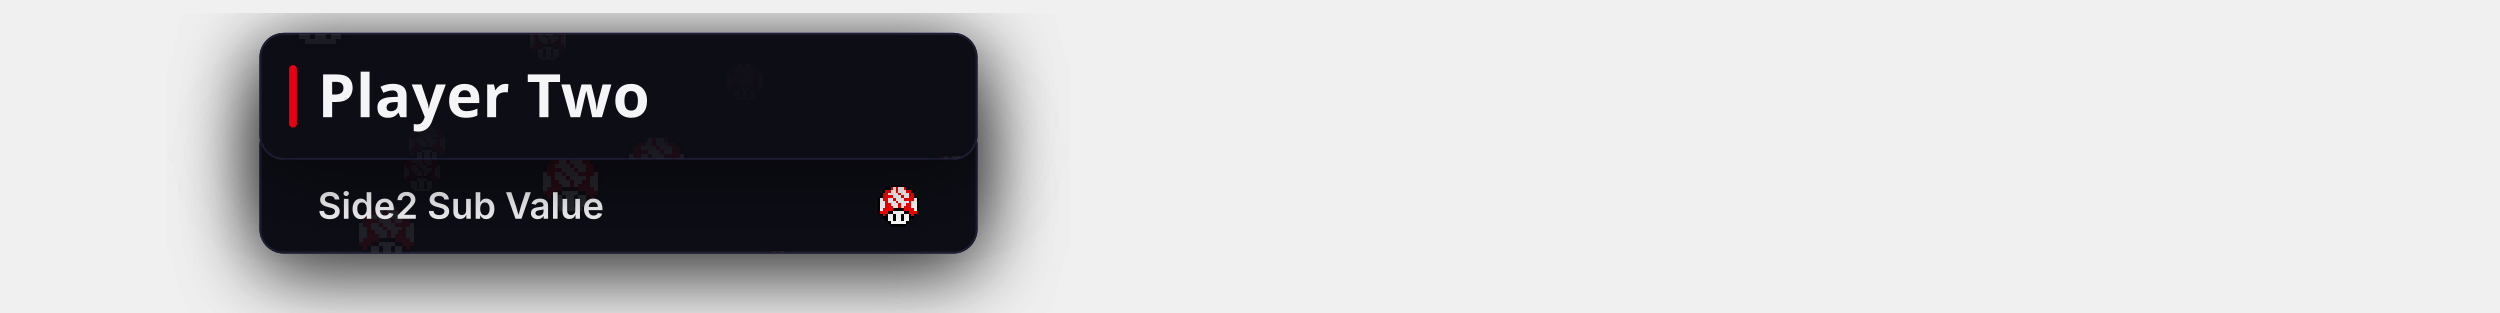
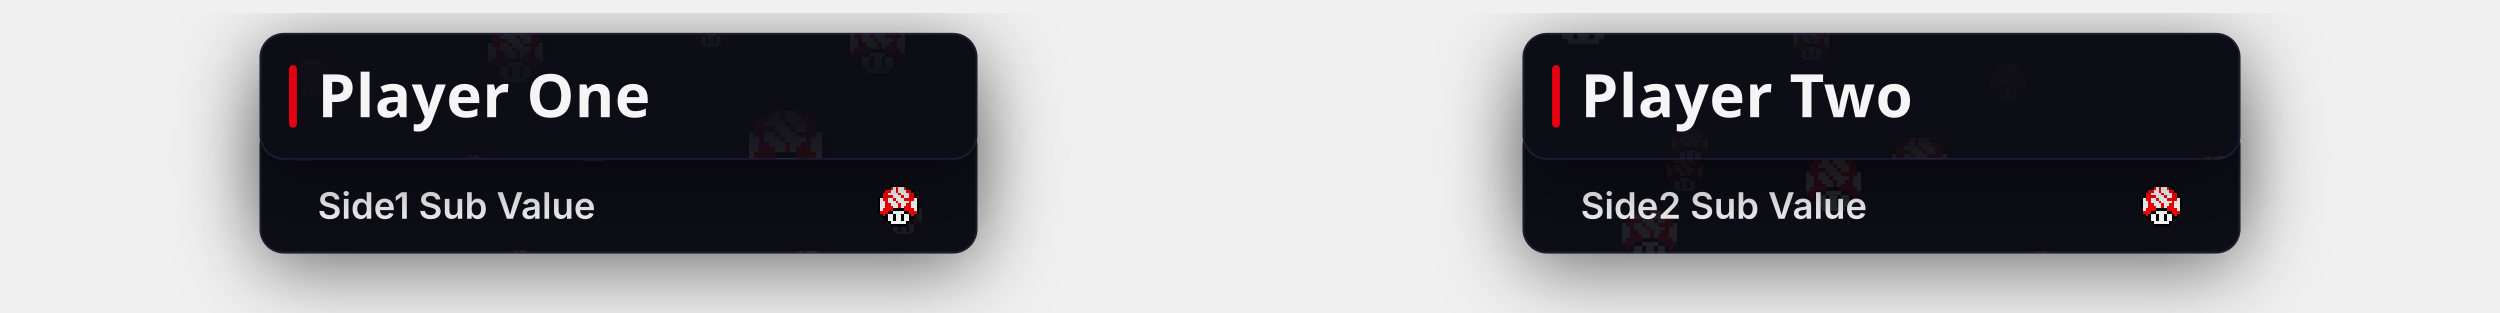
<svg xmlns="http://www.w3.org/2000/svg" viewBox="0 0 1920 240" preserveAspectRatio="xMidYMax meet">
  <defs>
    <symbol id="rio-mark" viewBox="0 0 16 16" shape-rendering="crispEdges">
      <rect x="5" y="0" width="6" height="1" fill="#000000" />
      <rect x="3" y="1" width="2" height="1" fill="#000000" />
      <rect x="5" y="1" width="1" height="1" fill="#ff0000" />
      <rect x="6" y="1" width="1" height="1" fill="#ffffff" />
      <rect x="7" y="1" width="1" height="1" fill="#ff0000" />
      <rect x="8" y="1" width="2" height="1" fill="#ffffff" />
      <rect x="10" y="1" width="1" height="1" fill="#ff0000" />
      <rect x="11" y="1" width="2" height="1" fill="#000000" />
      <rect x="2" y="2" width="1" height="1" fill="#000000" />
      <rect x="3" y="2" width="2" height="1" fill="#ff0000" />
      <rect x="5" y="2" width="2" height="1" fill="#ffffff" />
      <rect x="7" y="2" width="1" height="1" fill="#ff0000" />
      <rect x="8" y="2" width="3" height="1" fill="#ffffff" />
      <rect x="11" y="2" width="2" height="1" fill="#ff0000" />
      <rect x="13" y="2" width="1" height="1" fill="#000000" />
      <rect x="1" y="3" width="1" height="1" fill="#000000" />
      <rect x="2" y="3" width="2" height="1" fill="#ff0000" />
      <rect x="4" y="3" width="4" height="1" fill="#ffffff" />
      <rect x="8" y="3" width="1" height="1" fill="#ff0000" />
      <rect x="9" y="3" width="3" height="1" fill="#ffffff" />
      <rect x="12" y="3" width="2" height="1" fill="#ff0000" />
      <rect x="14" y="3" width="1" height="1" fill="#000000" />
      <rect x="1" y="4" width="1" height="1" fill="#000000" />
      <rect x="2" y="4" width="4" height="1" fill="#ff0000" />
      <rect x="6" y="4" width="3" height="1" fill="#ffffff" />
      <rect x="9" y="4" width="1" height="1" fill="#ff0000" />
      <rect x="10" y="4" width="2" height="1" fill="#ffffff" />
      <rect x="12" y="4" width="2" height="1" fill="#ff0000" />
      <rect x="14" y="4" width="1" height="1" fill="#000000" />
      <rect x="0" y="5" width="1" height="1" fill="#000000" />
      <rect x="1" y="5" width="1" height="1" fill="#ffffff" />
      <rect x="2" y="5" width="2" height="1" fill="#ff0000" />
      <rect x="4" y="5" width="2" height="1" fill="#ffffff" />
      <rect x="6" y="5" width="1" height="1" fill="#ff0000" />
      <rect x="7" y="5" width="3" height="1" fill="#ffffff" />
      <rect x="10" y="5" width="4" height="1" fill="#ff0000" />
      <rect x="14" y="5" width="1" height="1" fill="#ffffff" />
      <rect x="15" y="5" width="1" height="1" fill="#000000" />
      <rect x="0" y="6" width="1" height="1" fill="#000000" />
      <rect x="1" y="6" width="2" height="1" fill="#ffffff" />
      <rect x="3" y="6" width="1" height="1" fill="#ff0000" />
      <rect x="4" y="6" width="3" height="1" fill="#ffffff" />
      <rect x="7" y="6" width="1" height="1" fill="#ff0000" />
      <rect x="8" y="6" width="4" height="1" fill="#ffffff" />
      <rect x="12" y="6" width="1" height="1" fill="#ff0000" />
      <rect x="13" y="6" width="2" height="1" fill="#ffffff" />
      <rect x="15" y="6" width="1" height="1" fill="#000000" />
      <rect x="0" y="7" width="1" height="1" fill="#000000" />
      <rect x="1" y="7" width="2" height="1" fill="#ffffff" />
      <rect x="3" y="7" width="2" height="1" fill="#ff0000" />
      <rect x="5" y="7" width="3" height="1" fill="#ffffff" />
      <rect x="8" y="7" width="1" height="1" fill="#ff0000" />
      <rect x="9" y="7" width="2" height="1" fill="#ffffff" />
      <rect x="11" y="7" width="2" height="1" fill="#ff0000" />
      <rect x="13" y="7" width="2" height="1" fill="#ffffff" />
      <rect x="15" y="7" width="1" height="1" fill="#000000" />
      <rect x="0" y="8" width="1" height="1" fill="#000000" />
      <rect x="1" y="8" width="2" height="1" fill="#ffffff" />
      <rect x="3" y="8" width="3" height="1" fill="#ff0000" />
      <rect x="6" y="8" width="2" height="1" fill="#ffffff" />
      <rect x="8" y="8" width="1" height="1" fill="#ff0000" />
      <rect x="9" y="8" width="1" height="1" fill="#ffffff" />
      <rect x="10" y="8" width="3" height="1" fill="#ff0000" />
      <rect x="13" y="8" width="2" height="1" fill="#ffffff" />
      <rect x="15" y="8" width="1" height="1" fill="#000000" />
      <rect x="0" y="9" width="1" height="1" fill="#000000" />
      <rect x="1" y="9" width="1" height="1" fill="#ffffff" />
      <rect x="2" y="9" width="4" height="1" fill="#ff0000" />
      <rect x="6" y="9" width="4" height="1" fill="#000000" />
      <rect x="10" y="9" width="4" height="1" fill="#ff0000" />
      <rect x="14" y="9" width="1" height="1" fill="#ffffff" />
      <rect x="15" y="9" width="1" height="1" fill="#000000" />
      <rect x="0" y="10" width="1" height="1" fill="#000000" />
      <rect x="1" y="10" width="3" height="1" fill="#ff0000" />
      <rect x="4" y="10" width="2" height="1" fill="#000000" />
      <rect x="6" y="10" width="4" height="1" fill="#ffffff" />
      <rect x="10" y="10" width="2" height="1" fill="#000000" />
      <rect x="12" y="10" width="3" height="1" fill="#ff0000" />
      <rect x="15" y="10" width="1" height="1" fill="#000000" />
      <rect x="1" y="11" width="1" height="1" fill="#000000" />
      <rect x="2" y="11" width="1" height="1" fill="#ff0000" />
      <rect x="3" y="11" width="1" height="1" fill="#000000" />
      <rect x="4" y="11" width="2" height="1" fill="#ffffff" />
      <rect x="6" y="11" width="1" height="1" fill="#000000" />
      <rect x="7" y="11" width="2" height="1" fill="#ffffff" />
      <rect x="9" y="11" width="1" height="1" fill="#000000" />
      <rect x="10" y="11" width="2" height="1" fill="#ffffff" />
      <rect x="12" y="11" width="1" height="1" fill="#000000" />
      <rect x="13" y="11" width="1" height="1" fill="#ff0000" />
      <rect x="14" y="11" width="1" height="1" fill="#000000" />
      <rect x="2" y="12" width="2" height="1" fill="#000000" />
      <rect x="4" y="12" width="2" height="1" fill="#ffffff" />
      <rect x="6" y="12" width="1" height="1" fill="#000000" />
      <rect x="7" y="12" width="2" height="1" fill="#ffffff" />
      <rect x="9" y="12" width="1" height="1" fill="#000000" />
      <rect x="10" y="12" width="2" height="1" fill="#ffffff" />
      <rect x="12" y="12" width="2" height="1" fill="#000000" />
      <rect x="3" y="13" width="1" height="1" fill="#000000" />
      <rect x="4" y="13" width="2" height="1" fill="#ffffff" />
      <rect x="6" y="13" width="1" height="1" fill="#000000" />
      <rect x="7" y="13" width="2" height="1" fill="#ffffff" />
      <rect x="9" y="13" width="1" height="1" fill="#000000" />
      <rect x="10" y="13" width="2" height="1" fill="#ffffff" />
      <rect x="12" y="13" width="1" height="1" fill="#000000" />
      <rect x="4" y="14" width="1" height="1" fill="#000000" />
      <rect x="5" y="14" width="6" height="1" fill="#ffffff" />
      <rect x="11" y="14" width="1" height="1" fill="#000000" />
      <rect x="5" y="15" width="6" height="1" fill="#000000" />
    </symbol>
    <symbol id="sub-glyph-x" viewBox="0 0 24 24">
      <path fill="#f5f5f8" d="M18.244 2.25h3.308l-7.227 8.26 8.502 11.24H16.17l-5.214-6.817L4.99 21.75H1.68l7.73-8.835L1.254 2.25H8.08l4.713 6.231zm-1.161 17.52h1.833L7.084 4.126H5.117z" />
    </symbol>
    <symbol id="sub-glyph-youtube" viewBox="0 0 24 24">
      <path fill="#f5f5f8" d="M23.498 6.186a3.016 3.016 0 0 0-2.122-2.136C19.505 3.545 12 3.545 12 3.545s-7.505 0-9.377.505A3.017 3.017 0 0 0 .502 6.186C0 8.07 0 12 0 12s0 3.93.502 5.814a3.016 3.016 0 0 0 2.122 2.136c1.871.505 9.376.505 9.376.505s7.505 0 9.377-.505a3.015 3.015 0 0 0 2.122-2.136C24 15.93 24 12 24 12s0-3.93-.502-5.814zM9.545 15.568V8.432L15.818 12l-6.273 3.568z" />
    </symbol>
    <linearGradient id="pp-field-fade" x1="0" y1="26" x2="0" y2="122" gradientUnits="userSpaceOnUse">
      <stop offset="0" stop-color="#ffffff" stop-opacity="1" />
      <stop offset="0.28" stop-color="#ffffff" stop-opacity="0.35" />
      <stop offset="0.72" stop-color="#ffffff" stop-opacity="0.35" />
      <stop offset="1" stop-color="#ffffff" stop-opacity="1" />
    </linearGradient>
    <mask id="pp-field-mask" maskUnits="userSpaceOnUse" x="0" y="26" width="1920" height="96">
      <rect x="0" y="26" width="1920" height="96" fill="url(#pp-field-fade)" />
    </mask>
    <clipPath id="pp-field-clip-1">
      <rect x="200" y="26" width="550" height="96" rx="18" />
    </clipPath>
    <clipPath id="pp-field-clip-2">
      <rect x="200" y="26" width="550" height="96" rx="18" />
    </clipPath>
    <clipPath id="pp-subfield-clip-1">
      <rect x="200" y="94" width="550" height="100" rx="18" />
    </clipPath>
    <clipPath id="pp-subfield-clip-2">
      <rect x="200" y="94" width="550" height="100" rx="18" />
    </clipPath>
  </defs>
  <g opacity="1" id="slot=side1 hidden">
    <g opacity="1" id="slot=side1-sub hidden">
      <rect x="200" y="94" width="550" height="100" rx="18" style="filter:drop-shadow(0 10px 30px rgba(0,0,0,0.55))" fill="#0b0b12" stroke="#1f1f30" stroke-width="1.5" id="part=sub-rect" />
      <g clip-path="url(#pp-subfield-clip-1)" id="part=sub-field">
        <g transform="translate(217,94)">
          <g style="will-change:auto;--bob-dur:14.5s;--bob-amp:12.75px;--bob-delay:-3.91s">
            <use href="#rio-mark" width="32" height="32" opacity="0.06" style="will-change:auto;--sway-dur:21.47s;--sway-amp:24.31px;--sway-delay:-12.7s" id="part=sub-glyph" />
          </g>
        </g>
        <g transform="translate(383,190)">
          <g style="will-change:auto;--bob-dur:14.03s;--bob-amp:13.88px;--bob-delay:-10.48s">
            <use href="#rio-mark" width="32" height="32" opacity="0.06" style="will-change:auto;--sway-dur:22.32s;--sway-amp:26.95px;--sway-delay:-11.1s" id="part=sub-glyph" />
          </g>
        </g>
        <g transform="translate(432,79)">
          <g style="will-change:auto;--bob-dur:11.2s;--bob-amp:24.1px;--bob-delay:-5.84s">
            <use href="#rio-mark" width="48" height="48" opacity="0.08" style="will-change:auto;--sway-dur:18.49s;--sway-amp:38.19px;--sway-delay:-5.05s" id="part=sub-glyph" />
          </g>
        </g>
        <g transform="translate(596,190)">
          <g style="will-change:auto;--bob-dur:11.22s;--bob-amp:21.1px;--bob-delay:-3.92s">
            <use href="#rio-mark" width="48" height="48" opacity="0.08" style="will-change:auto;--sway-dur:18.9s;--sway-amp:34.76px;--sway-delay:-11.35s" id="part=sub-glyph" />
          </g>
        </g>
        <g transform="translate(678,150)">
          <g style="will-change:auto;--bob-dur:16.92s;--bob-amp:13.4px;--bob-delay:-9.3s">
            <use href="#rio-mark" width="32" height="32" opacity="0.06" style="will-change:auto;--sway-dur:19.44s;--sway-amp:21.5px;--sway-delay:-12.45s" id="part=sub-glyph" />
          </g>
        </g>
      </g>
      <use href="#rio-mark" x="674" y="142" width="32" height="32" opacity="1" id="part=sub-icon hidden" />
      <text x="244" y="168" font-size="28" font-weight="600" fill="#f5f5f8" font-family="Inter" id="slot=side1-sub-value maxw=482">Side1 Sub Value</text>
    </g>
    <rect x="200" y="26" width="550" height="96" rx="18" style="filter:drop-shadow(0 10px 30px rgba(0,0,0,0.55))" fill="#0b0b12" stroke="#1f1f30" stroke-width="1.5" id="part=main-rect" />
    <g clip-path="url(#pp-field-clip-1)" mask="url(#pp-field-mask)" id="part=field">
      <g transform="translate(223,44)">
        <g style="will-change:auto;--bob-dur:16.78s;--bob-amp:16.18px;--bob-delay:-10.15s">
          <use href="#rio-mark" width="32" height="32" opacity="0.04" style="will-change:auto;--sway-dur:21.87s;--sway-amp:28.25px;--sway-delay:-11.57s" />
        </g>
      </g>
      <g transform="translate(348,117)">
        <g style="will-change:auto;--bob-dur:17.91s;--bob-amp:16.04px;--bob-delay:-0.76s">
          <use href="#rio-mark" width="32" height="32" opacity="0.05" style="will-change:auto;--sway-dur:24.45s;--sway-amp:24.76px;--sway-delay:-5.7s" />
        </g>
      </g>
      <g transform="translate(372,18)">
        <g style="will-change:auto;--bob-dur:14.59s;--bob-amp:24.66px;--bob-delay:-1.14s">
          <use href="#rio-mark" width="48" height="48" opacity="0.07" style="will-change:auto;--sway-dur:18.24s;--sway-amp:40.17px;--sway-delay:-2.83s" />
        </g>
      </g>
      <g transform="translate(530,6)">
        <g style="will-change:auto;--bob-dur:16.65s;--bob-amp:16.48px;--bob-delay:-2.67s">
          <use href="#rio-mark" width="32" height="32" opacity="0.04" style="will-change:auto;--sway-dur:24.32s;--sway-amp:23.82px;--sway-delay:-4.2s" />
        </g>
      </g>
      <g transform="translate(571,81)">
        <g style="will-change:auto;--bob-dur:11.76s;--bob-amp:40.09px;--bob-delay:-4.6s">
          <use href="#rio-mark" width="64" height="64" opacity="0.08" style="will-change:auto;--sway-dur:15.74s;--sway-amp:64.36px;--sway-delay:-10.29s" />
        </g>
      </g>
      <g transform="translate(650,11)">
        <g style="will-change:auto;--bob-dur:12.62s;--bob-amp:27.64px;--bob-delay:-6.7s">
          <use href="#rio-mark" width="48" height="48" opacity="0.07" style="will-change:auto;--sway-dur:17.04s;--sway-amp:37.67px;--sway-delay:-9.83s" />
        </g>
      </g>
    </g>
    <rect x="222" y="50" width="6" height="48" rx="3" fill="#E60012" id="part=rail" />
    <text x="244" y="90" font-size="46" font-weight="700" letter-spacing="0.5" fill="#f5f5f8" font-family="Rajdhani" id="slot=side1-name maxw=482">Player One</text>
  </g>
-   <g opacity="1" id="slot=side2 hidden">
+   <g opacity="1" transform="translate(970,0)" id="slot=side2 at=970,0 hidden">
    <g opacity="1" id="slot=side2-sub hidden">
      <rect x="200" y="94" width="550" height="100" rx="18" style="filter:drop-shadow(0 10px 30px rgba(0,0,0,0.55))" fill="#0b0b12" stroke="#1f1f30" stroke-width="1.5" id="part=sub-rect" />
      <g clip-path="url(#pp-subfield-clip-2)" id="part=sub-field">
        <g transform="translate(273,156)">
          <g style="will-change:auto;--bob-dur:13.83s;--bob-amp:24.17px;--bob-delay:-4.2s">
            <use href="#rio-mark" width="48" height="48" opacity="0.08" style="will-change:auto;--sway-dur:18.71s;--sway-amp:38.44px;--sway-delay:-9.89s" id="part=sub-glyph" />
          </g>
        </g>
        <g transform="translate(308,117)">
          <g style="will-change:auto;--bob-dur:14.74s;--bob-amp:15.79px;--bob-delay:-2.2s">
            <use href="#rio-mark" width="32" height="32" opacity="0.05" style="will-change:auto;--sway-dur:23.84s;--sway-amp:24.51px;--sway-delay:-9.43s" id="part=sub-glyph" />
          </g>
        </g>
        <g transform="translate(414,117)">
          <g style="will-change:auto;--bob-dur:13.79s;--bob-amp:21.04px;--bob-delay:-3.51s">
            <use href="#rio-mark" width="48" height="48" opacity="0.1" style="will-change:auto;--sway-dur:15.74s;--sway-amp:35.96px;--sway-delay:-2.68s" id="part=sub-glyph" />
          </g>
        </g>
        <g transform="translate(582,191)">
          <g style="will-change:auto;--bob-dur:15.51s;--bob-amp:14.29px;--bob-delay:-2.6s">
            <use href="#rio-mark" width="32" height="32" opacity="0.05" style="will-change:auto;--sway-dur:21.9s;--sway-amp:22.1px;--sway-delay:-8.06s" id="part=sub-glyph" />
          </g>
        </g>
        <g transform="translate(663,92)">
          <g style="will-change:auto;--bob-dur:15.17s;--bob-amp:12.91px;--bob-delay:-9.45s">
            <use href="#rio-mark" width="32" height="32" opacity="0.05" style="will-change:auto;--sway-dur:23.05s;--sway-amp:25.06px;--sway-delay:-0.98s" id="part=sub-glyph" />
          </g>
        </g>
      </g>
      <use href="#rio-mark" x="674" y="142" width="32" height="32" opacity="1" id="part=sub-icon hidden" />
      <text x="244" y="168" font-size="28" font-weight="600" fill="#f5f5f8" font-family="Inter" id="slot=side2-sub-value maxw=482">Side2 Sub Value</text>
    </g>
    <rect x="200" y="26" width="550" height="96" rx="18" style="filter:drop-shadow(0 10px 30px rgba(0,0,0,0.55))" fill="#0b0b12" stroke="#1f1f30" stroke-width="1.5" id="part=main-rect" />
    <g clip-path="url(#pp-field-clip-2)" mask="url(#pp-field-mask)" id="part=field">
      <g transform="translate(214,-26)">
        <g style="will-change:auto;--bob-dur:10.05s;--bob-amp:34.9px;--bob-delay:-4.24s">
          <use href="#rio-mark" width="64" height="64" opacity="0.07" style="will-change:auto;--sway-dur:15.23s;--sway-amp:60.28px;--sway-delay:-4.79s" />
        </g>
      </g>
      <g transform="translate(312,95)">
        <g style="will-change:auto;--bob-dur:17.77s;--bob-amp:17.61px;--bob-delay:-4.31s">
          <use href="#rio-mark" width="32" height="32" opacity="0.04" style="will-change:auto;--sway-dur:23.14s;--sway-amp:29.41px;--sway-delay:-9.54s" />
        </g>
      </g>
      <g transform="translate(405,16)">
        <g style="will-change:auto;--bob-dur:15.84s;--bob-amp:16.54px;--bob-delay:-3.67s">
          <use href="#rio-mark" width="32" height="32" opacity="0.05" style="will-change:auto;--sway-dur:24.77s;--sway-amp:28.18px;--sway-delay:-5.3s" />
        </g>
      </g>
      <g transform="translate(480,103)">
        <g style="will-change:auto;--bob-dur:14.48s;--bob-amp:26.28px;--bob-delay:-1.14s">
          <use href="#rio-mark" width="48" height="48" opacity="0.06" style="will-change:auto;--sway-dur:17.02s;--sway-amp:42.7px;--sway-delay:-6.93s" />
        </g>
      </g>
      <g transform="translate(556,47)">
        <g style="will-change:auto;--bob-dur:17.02s;--bob-amp:14.67px;--bob-delay:-4.73s">
          <use href="#rio-mark" width="32" height="32" opacity="0.04" style="will-change:auto;--sway-dur:24.73s;--sway-amp:26.98px;--sway-delay:-0.93s" />
        </g>
      </g>
      <g transform="translate(707,117)">
        <g style="will-change:auto;--bob-dur:12.93s;--bob-amp:24.19px;--bob-delay:-0.51s">
          <use href="#rio-mark" width="48" height="48" opacity="0.06" style="will-change:auto;--sway-dur:18.62s;--sway-amp:47.08px;--sway-delay:-11.83s" />
        </g>
      </g>
    </g>
    <rect x="222" y="50" width="6" height="48" rx="3" fill="#E60012" id="part=rail" />
    <text x="244" y="90" font-size="46" font-weight="700" letter-spacing="0.5" fill="#f5f5f8" font-family="Rajdhani" id="slot=side2-name maxw=482">Player Two</text>
  </g>
</svg>
